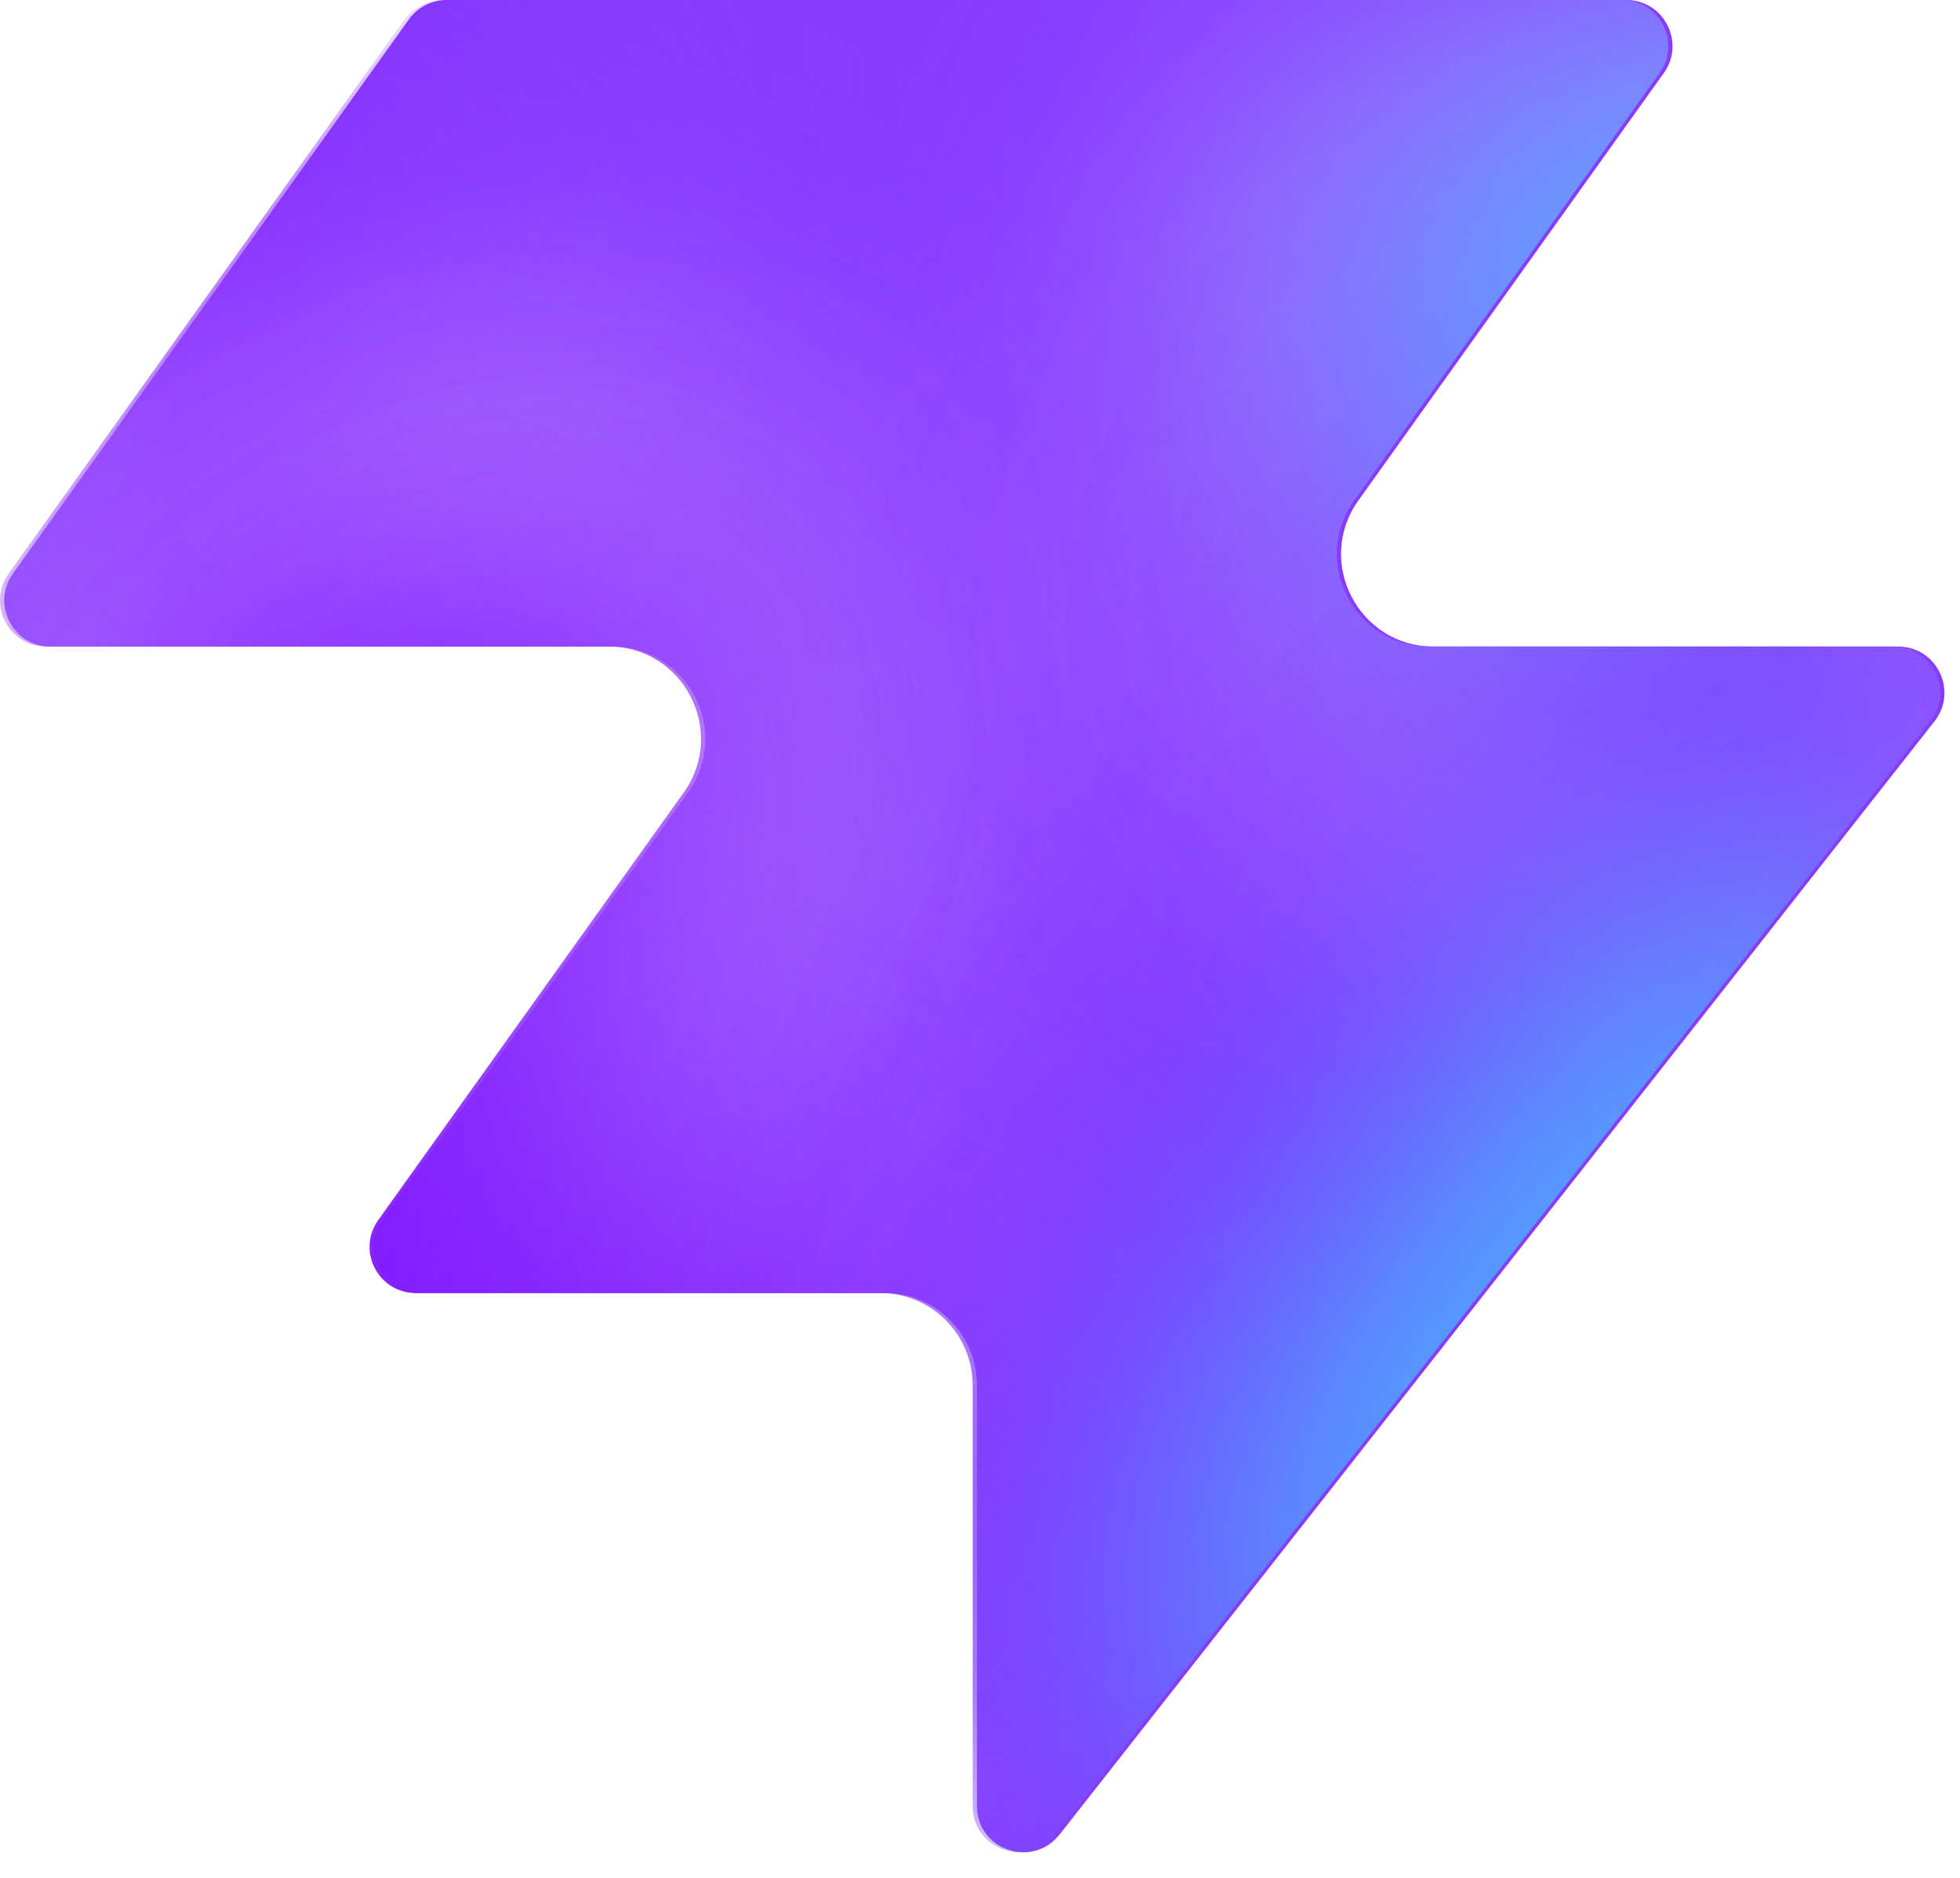
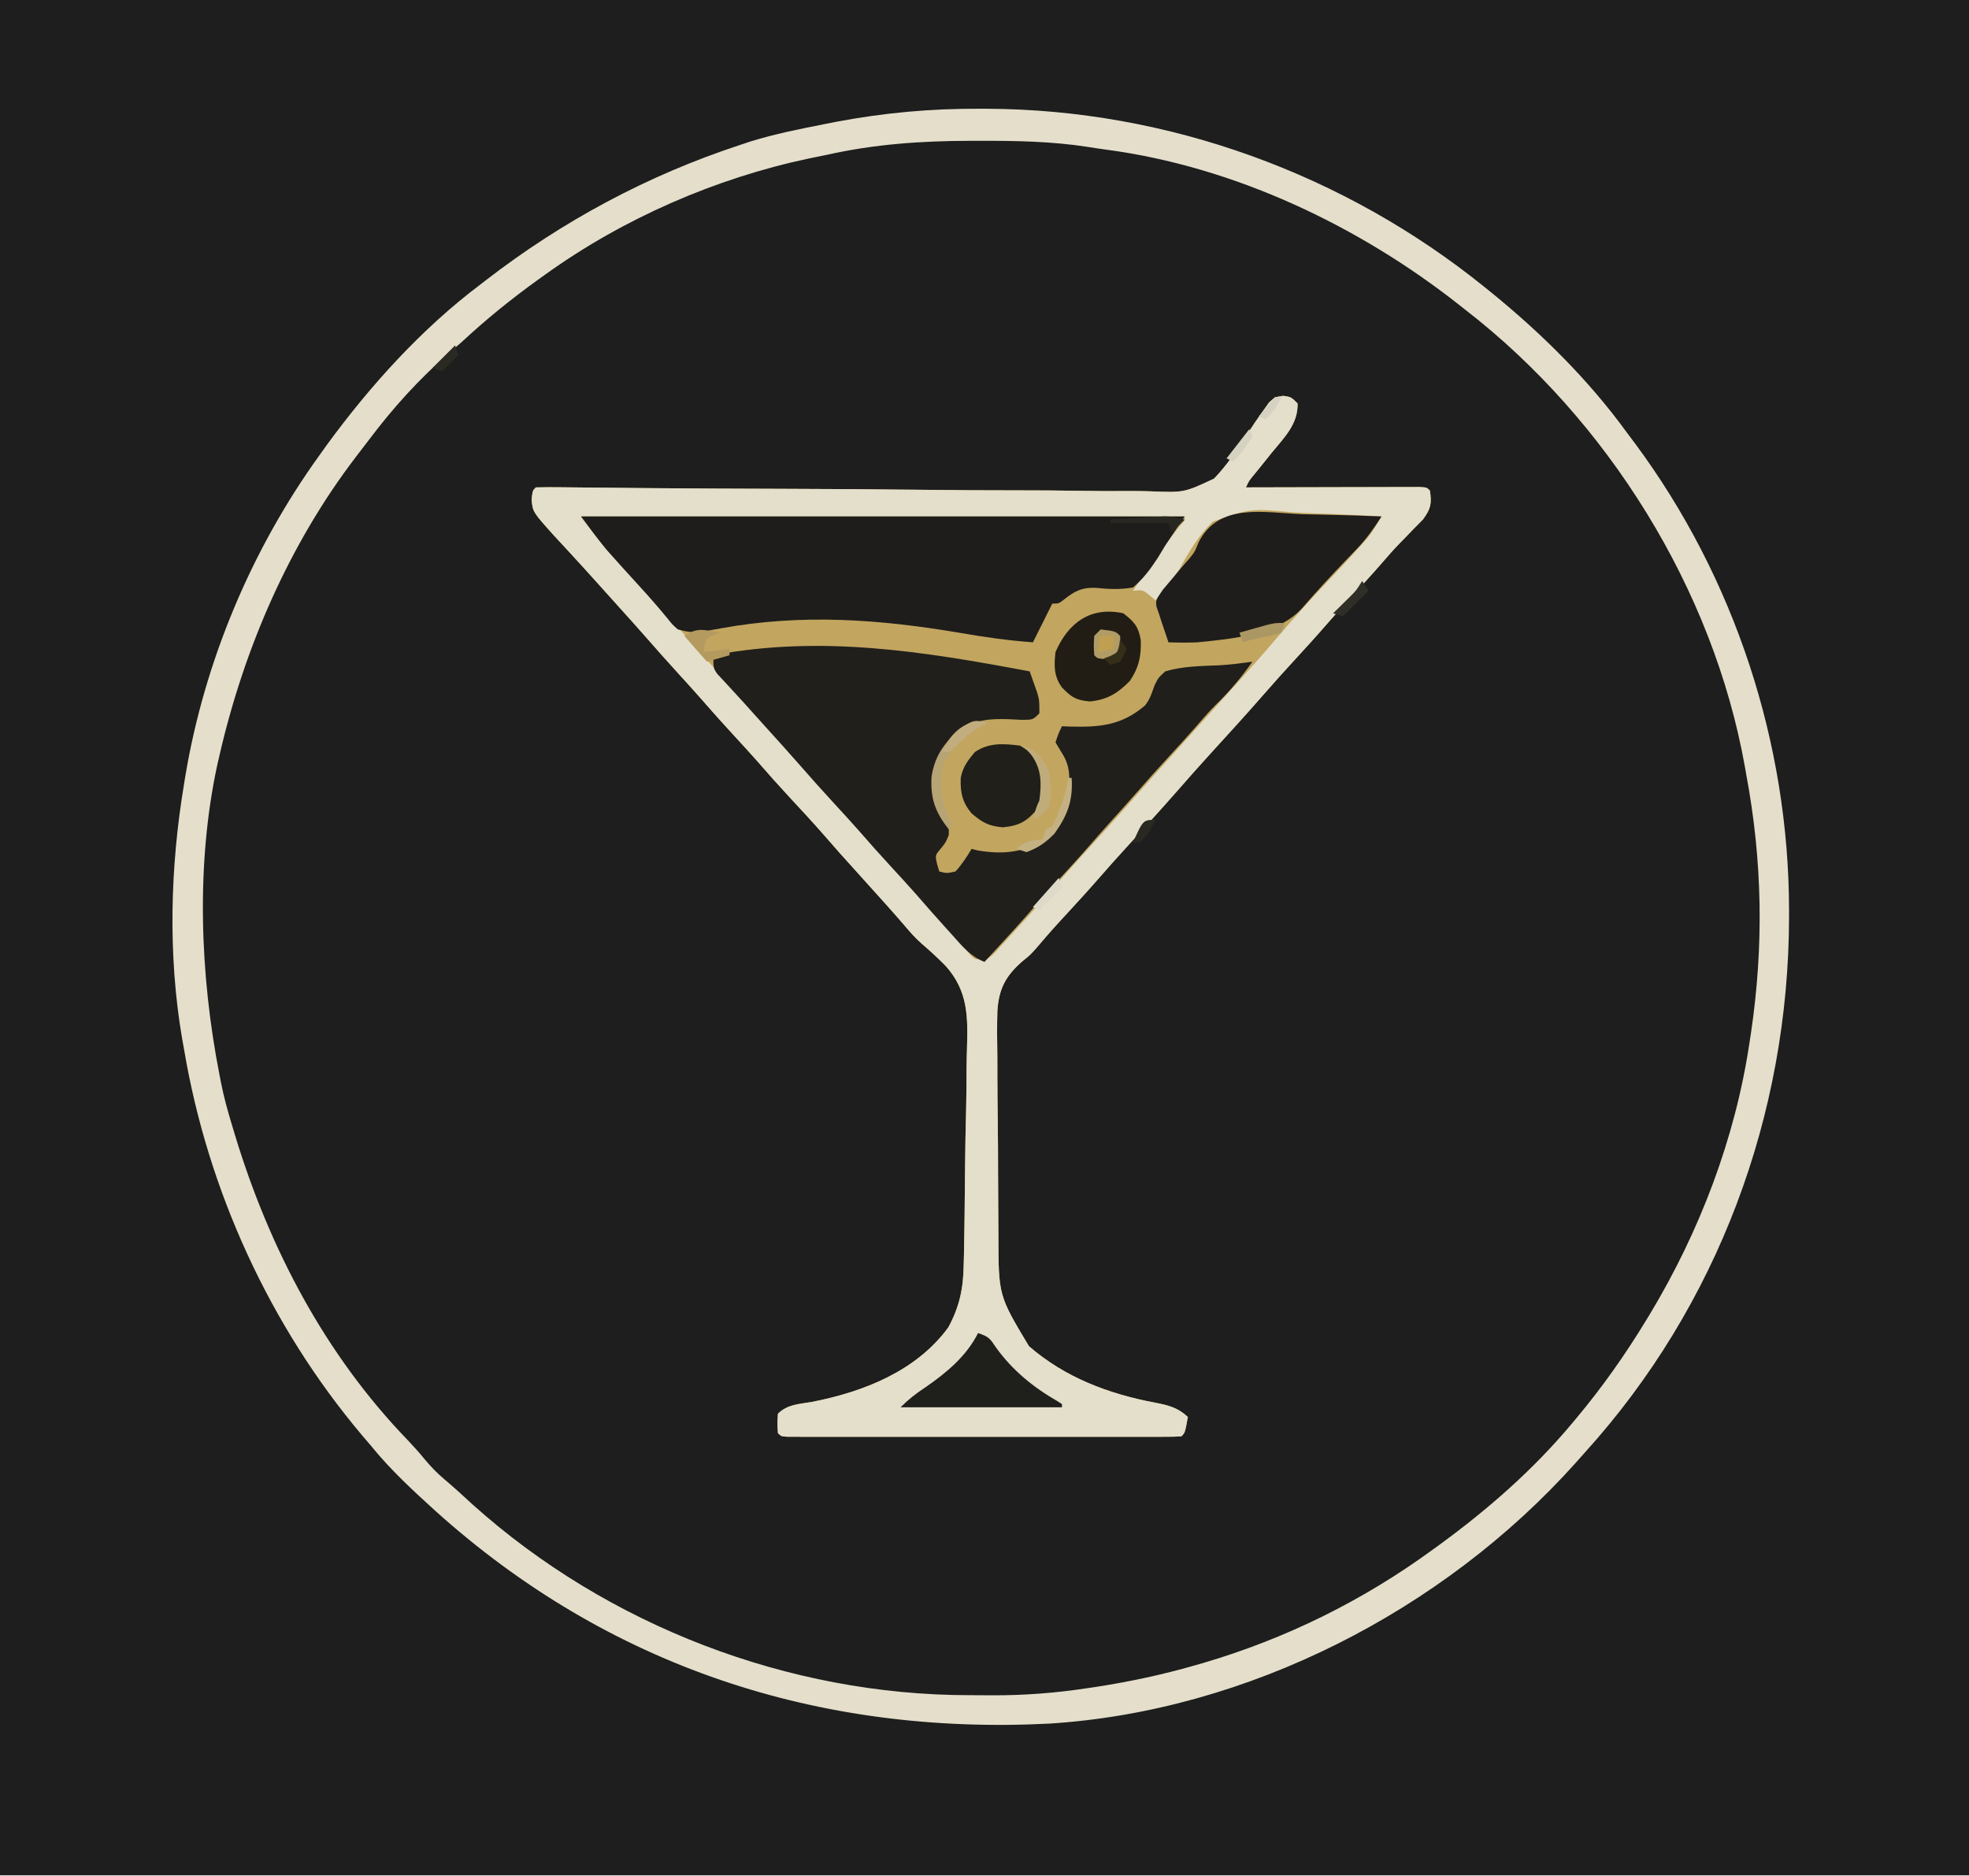
- <svg xmlns="http://www.w3.org/2000/svg" width="48" height="46" fill="none" viewBox="0 0 48 46">
-   <path fill="#863bff" d="M25.946 44.938c-.664.845-2.021.375-2.021-.698V33.937a2.26 2.26 0 0 0-2.262-2.262H10.287c-.92 0-1.456-1.04-.92-1.788l7.48-10.471c1.07-1.497 0-3.578-1.842-3.578H1.237c-.92 0-1.456-1.04-.92-1.788L10.013.474c.214-.297.556-.474.92-.474h28.894c.92 0 1.456 1.04.92 1.788l-7.48 10.471c-1.07 1.498 0 3.579 1.842 3.579h11.377c.943 0 1.473 1.088.89 1.83L25.947 44.94z" style="fill:#863bff;fill:color(display-p3 .525 .23 1);fill-opacity:1" />
-   <mask id="a" width="48" height="46" x="0" y="0" maskUnits="userSpaceOnUse" style="mask-type:alpha">
-     <path fill="#000" d="M25.842 44.938c-.664.844-2.021.375-2.021-.698V33.937a2.26 2.26 0 0 0-2.262-2.262H10.183c-.92 0-1.456-1.04-.92-1.788l7.48-10.471c1.07-1.498 0-3.579-1.842-3.579H1.133c-.92 0-1.456-1.04-.92-1.787L9.91.473c.214-.297.556-.474.92-.474h28.894c.92 0 1.456 1.04.92 1.788l-7.48 10.471c-1.07 1.498 0 3.578 1.842 3.578h11.377c.943 0 1.473 1.088.89 1.832L25.843 44.94z" style="fill:#000;fill-opacity:1" />
-   </mask>
-   <g mask="url(#a)">
-     <g filter="url(#b)">
-       <ellipse cx="5.508" cy="14.704" fill="#ede6ff" rx="5.508" ry="14.704" style="fill:#ede6ff;fill:color(display-p3 .927 .903 1);fill-opacity:1" transform="matrix(.00324 1 1 -.00324 -4.47 31.516)" />
-     </g>
-     <g filter="url(#c)">
-       <ellipse cx="10.399" cy="29.851" fill="#ede6ff" rx="10.399" ry="29.851" style="fill:#ede6ff;fill:color(display-p3 .927 .903 1);fill-opacity:1" transform="matrix(.00324 1 1 -.00324 -39.328 7.883)" />
-     </g>
-     <g filter="url(#d)">
-       <ellipse cx="5.508" cy="30.487" fill="#7e14ff" rx="5.508" ry="30.487" style="fill:#7e14ff;fill:color(display-p3 .492 .077 1);fill-opacity:1" transform="rotate(89.814 -25.913 -14.639)scale(1 -1)" />
-     </g>
-     <g filter="url(#e)">
-       <ellipse cx="5.508" cy="30.599" fill="#7e14ff" rx="5.508" ry="30.599" style="fill:#7e14ff;fill:color(display-p3 .492 .077 1);fill-opacity:1" transform="rotate(89.814 -32.644 -3.334)scale(1 -1)" />
-     </g>
-     <g filter="url(#f)">
-       <ellipse cx="5.508" cy="30.599" fill="#7e14ff" rx="5.508" ry="30.599" style="fill:#7e14ff;fill:color(display-p3 .492 .077 1);fill-opacity:1" transform="matrix(.00324 1 1 -.00324 -34.34 30.47)" />
-     </g>
-     <g filter="url(#g)">
-       <ellipse cx="14.072" cy="22.078" fill="#ede6ff" rx="14.072" ry="22.078" style="fill:#ede6ff;fill:color(display-p3 .927 .903 1);fill-opacity:1" transform="rotate(93.35 24.506 48.493)scale(-1 1)" />
-     </g>
-     <g filter="url(#h)">
-       <ellipse cx="3.47" cy="21.501" fill="#7e14ff" rx="3.47" ry="21.501" style="fill:#7e14ff;fill:color(display-p3 .492 .077 1);fill-opacity:1" transform="rotate(89.009 28.708 47.59)scale(-1 1)" />
-     </g>
-     <g filter="url(#i)">
-       <ellipse cx="3.47" cy="21.501" fill="#7e14ff" rx="3.47" ry="21.501" style="fill:#7e14ff;fill:color(display-p3 .492 .077 1);fill-opacity:1" transform="rotate(89.009 28.708 47.59)scale(-1 1)" />
-     </g>
-     <g filter="url(#j)">
-       <ellipse cx=".387" cy="8.972" fill="#7e14ff" rx="4.407" ry="29.108" style="fill:#7e14ff;fill:color(display-p3 .492 .077 1);fill-opacity:1" transform="rotate(39.51 .387 8.972)" />
-     </g>
-     <g filter="url(#k)">
-       <ellipse cx="47.523" cy="-6.092" fill="#7e14ff" rx="4.407" ry="29.108" style="fill:#7e14ff;fill:color(display-p3 .492 .077 1);fill-opacity:1" transform="rotate(37.892 47.523 -6.092)" />
-     </g>
-     <g filter="url(#l)">
-       <ellipse cx="41.412" cy="6.333" fill="#47bfff" rx="5.971" ry="9.665" style="fill:#47bfff;fill:color(display-p3 .28 .748 1);fill-opacity:1" transform="rotate(37.892 41.412 6.333)" />
-     </g>
-     <g filter="url(#m)">
-       <ellipse cx="-1.879" cy="38.332" fill="#7e14ff" rx="4.407" ry="29.108" style="fill:#7e14ff;fill:color(display-p3 .492 .077 1);fill-opacity:1" transform="rotate(37.892 -1.88 38.332)" />
-     </g>
-     <g filter="url(#n)">
-       <ellipse cx="-1.879" cy="38.332" fill="#7e14ff" rx="4.407" ry="29.108" style="fill:#7e14ff;fill:color(display-p3 .492 .077 1);fill-opacity:1" transform="rotate(37.892 -1.88 38.332)" />
-     </g>
-     <g filter="url(#o)">
-       <ellipse cx="35.651" cy="29.907" fill="#7e14ff" rx="4.407" ry="29.108" style="fill:#7e14ff;fill:color(display-p3 .492 .077 1);fill-opacity:1" transform="rotate(37.892 35.651 29.907)" />
-     </g>
-     <g filter="url(#p)">
-       <ellipse cx="38.418" cy="32.4" fill="#47bfff" rx="5.971" ry="15.297" style="fill:#47bfff;fill:color(display-p3 .28 .748 1);fill-opacity:1" transform="rotate(37.892 38.418 32.4)" />
-     </g>
-   </g>
-   <defs>
-     <filter id="b" width="60.045" height="41.654" x="-19.77" y="16.149" color-interpolation-filters="sRGB" filterUnits="userSpaceOnUse">
-       <feFlood flood-opacity="0" result="BackgroundImageFix" />
-       <feBlend in="SourceGraphic" in2="BackgroundImageFix" result="shape" />
-       <feGaussianBlur result="effect1_foregroundBlur_2002_17158" stdDeviation="7.659" />
-     </filter>
-     <filter id="c" width="90.34" height="51.437" x="-54.613" y="-7.533" color-interpolation-filters="sRGB" filterUnits="userSpaceOnUse">
-       <feFlood flood-opacity="0" result="BackgroundImageFix" />
-       <feBlend in="SourceGraphic" in2="BackgroundImageFix" result="shape" />
-       <feGaussianBlur result="effect1_foregroundBlur_2002_17158" stdDeviation="7.659" />
-     </filter>
-     <filter id="d" width="79.355" height="29.4" x="-49.64" y="2.03" color-interpolation-filters="sRGB" filterUnits="userSpaceOnUse">
-       <feFlood flood-opacity="0" result="BackgroundImageFix" />
-       <feBlend in="SourceGraphic" in2="BackgroundImageFix" result="shape" />
-       <feGaussianBlur result="effect1_foregroundBlur_2002_17158" stdDeviation="4.596" />
-     </filter>
-     <filter id="e" width="79.579" height="29.4" x="-45.045" y="20.029" color-interpolation-filters="sRGB" filterUnits="userSpaceOnUse">
-       <feFlood flood-opacity="0" result="BackgroundImageFix" />
-       <feBlend in="SourceGraphic" in2="BackgroundImageFix" result="shape" />
-       <feGaussianBlur result="effect1_foregroundBlur_2002_17158" stdDeviation="4.596" />
-     </filter>
-     <filter id="f" width="79.579" height="29.4" x="-43.513" y="21.178" color-interpolation-filters="sRGB" filterUnits="userSpaceOnUse">
-       <feFlood flood-opacity="0" result="BackgroundImageFix" />
-       <feBlend in="SourceGraphic" in2="BackgroundImageFix" result="shape" />
-       <feGaussianBlur result="effect1_foregroundBlur_2002_17158" stdDeviation="4.596" />
-     </filter>
-     <filter id="g" width="74.749" height="58.852" x="15.756" y="-17.901" color-interpolation-filters="sRGB" filterUnits="userSpaceOnUse">
-       <feFlood flood-opacity="0" result="BackgroundImageFix" />
-       <feBlend in="SourceGraphic" in2="BackgroundImageFix" result="shape" />
-       <feGaussianBlur result="effect1_foregroundBlur_2002_17158" stdDeviation="7.659" />
-     </filter>
-     <filter id="h" width="61.377" height="25.362" x="23.548" y="2.284" color-interpolation-filters="sRGB" filterUnits="userSpaceOnUse">
-       <feFlood flood-opacity="0" result="BackgroundImageFix" />
-       <feBlend in="SourceGraphic" in2="BackgroundImageFix" result="shape" />
-       <feGaussianBlur result="effect1_foregroundBlur_2002_17158" stdDeviation="4.596" />
-     </filter>
-     <filter id="i" width="61.377" height="25.362" x="23.548" y="2.284" color-interpolation-filters="sRGB" filterUnits="userSpaceOnUse">
-       <feFlood flood-opacity="0" result="BackgroundImageFix" />
-       <feBlend in="SourceGraphic" in2="BackgroundImageFix" result="shape" />
-       <feGaussianBlur result="effect1_foregroundBlur_2002_17158" stdDeviation="4.596" />
-     </filter>
-     <filter id="j" width="56.045" height="63.649" x="-27.636" y="-22.853" color-interpolation-filters="sRGB" filterUnits="userSpaceOnUse">
-       <feFlood flood-opacity="0" result="BackgroundImageFix" />
-       <feBlend in="SourceGraphic" in2="BackgroundImageFix" result="shape" />
-       <feGaussianBlur result="effect1_foregroundBlur_2002_17158" stdDeviation="4.596" />
-     </filter>
-     <filter id="k" width="54.814" height="64.646" x="20.116" y="-38.415" color-interpolation-filters="sRGB" filterUnits="userSpaceOnUse">
-       <feFlood flood-opacity="0" result="BackgroundImageFix" />
-       <feBlend in="SourceGraphic" in2="BackgroundImageFix" result="shape" />
-       <feGaussianBlur result="effect1_foregroundBlur_2002_17158" stdDeviation="4.596" />
-     </filter>
-     <filter id="l" width="33.541" height="35.313" x="24.641" y="-11.323" color-interpolation-filters="sRGB" filterUnits="userSpaceOnUse">
-       <feFlood flood-opacity="0" result="BackgroundImageFix" />
-       <feBlend in="SourceGraphic" in2="BackgroundImageFix" result="shape" />
-       <feGaussianBlur result="effect1_foregroundBlur_2002_17158" stdDeviation="4.596" />
-     </filter>
-     <filter id="m" width="54.814" height="64.646" x="-29.286" y="6.009" color-interpolation-filters="sRGB" filterUnits="userSpaceOnUse">
-       <feFlood flood-opacity="0" result="BackgroundImageFix" />
-       <feBlend in="SourceGraphic" in2="BackgroundImageFix" result="shape" />
-       <feGaussianBlur result="effect1_foregroundBlur_2002_17158" stdDeviation="4.596" />
-     </filter>
-     <filter id="n" width="54.814" height="64.646" x="-29.286" y="6.009" color-interpolation-filters="sRGB" filterUnits="userSpaceOnUse">
-       <feFlood flood-opacity="0" result="BackgroundImageFix" />
-       <feBlend in="SourceGraphic" in2="BackgroundImageFix" result="shape" />
-       <feGaussianBlur result="effect1_foregroundBlur_2002_17158" stdDeviation="4.596" />
-     </filter>
-     <filter id="o" width="54.814" height="64.646" x="8.244" y="-2.416" color-interpolation-filters="sRGB" filterUnits="userSpaceOnUse">
-       <feFlood flood-opacity="0" result="BackgroundImageFix" />
-       <feBlend in="SourceGraphic" in2="BackgroundImageFix" result="shape" />
-       <feGaussianBlur result="effect1_foregroundBlur_2002_17158" stdDeviation="4.596" />
-     </filter>
-     <filter id="p" width="39.409" height="43.623" x="18.713" y="10.588" color-interpolation-filters="sRGB" filterUnits="userSpaceOnUse">
-       <feFlood flood-opacity="0" result="BackgroundImageFix" />
-       <feBlend in="SourceGraphic" in2="BackgroundImageFix" result="shape" />
-       <feGaussianBlur result="effect1_foregroundBlur_2002_17158" stdDeviation="4.596" />
-     </filter>
-   </defs>
+ <svg xmlns="http://www.w3.org/2000/svg" version="1.1" width="610" height="581">
+   <path d="M0 0 C201.3 0 402.6 0 610 0 C610 191.73 610 383.46 610 581 C408.7 581 207.4 581 0 581 C0 389.27 0 197.54 0 0 Z " fill="#1D1E1D" transform="translate(0,0)" />
+   <path d="M0 0 C2.411 0.369 2.411 0.369 4.411 2.369 C4.568 8.779 0.248 12.936 -3.589 17.619 C-4.882 19.228 -6.174 20.837 -7.464 22.448 C-8.039 23.153 -8.614 23.858 -9.206 24.585 C-10.649 26.327 -10.649 26.327 -11.589 28.369 C-10.89 28.367 -10.191 28.365 -9.47 28.363 C-2.892 28.343 3.686 28.327 10.263 28.318 C13.645 28.312 17.027 28.305 20.41 28.294 C24.294 28.281 28.179 28.276 32.063 28.272 C33.283 28.267 34.503 28.261 35.759 28.256 C37.441 28.256 37.441 28.256 39.157 28.256 C40.149 28.254 41.142 28.251 42.164 28.249 C44.411 28.369 44.411 28.369 45.411 29.369 C45.981 33.423 45.713 34.959 43.251 38.299 C42.298 39.295 41.329 40.276 40.348 41.244 C39.325 42.304 38.303 43.364 37.282 44.424 C36.784 44.932 36.286 45.439 35.774 45.962 C34.083 47.708 32.49 49.523 30.911 51.369 C27.504 55.3 23.981 59.121 20.458 62.948 C17.905 65.724 15.381 68.519 12.911 71.369 C9.972 74.76 6.95 78.069 3.911 81.369 C0.265 85.329 -3.33 89.324 -6.859 93.389 C-12.055 99.336 -17.395 105.158 -22.714 110.994 C-26.128 114.745 -29.495 118.528 -32.824 122.354 C-38.038 128.307 -43.383 134.146 -48.714 139.994 C-51.517 143.073 -54.299 146.162 -57.027 149.307 C-59.988 152.716 -63.031 156.047 -66.089 159.369 C-71.508 165.246 -71.508 165.246 -76.716 171.309 C-78.589 173.369 -78.589 173.369 -80.852 175.183 C-86.033 179.725 -88.104 183.644 -88.59 190.394 C-88.742 195.193 -88.694 199.976 -88.609 204.776 C-88.602 206.867 -88.599 208.959 -88.599 211.051 C-88.59 215.422 -88.551 219.792 -88.488 224.163 C-88.409 229.745 -88.386 235.325 -88.384 240.907 C-88.379 245.222 -88.353 249.537 -88.319 253.853 C-88.304 255.91 -88.293 257.967 -88.287 260.024 C-88.251 278.733 -88.251 278.733 -78.824 294.428 C-67.614 304.168 -54.097 309.232 -39.731 311.939 C-35.651 312.739 -32.717 313.424 -29.589 316.369 C-30.464 321.244 -30.464 321.244 -31.589 322.369 C-33.194 322.468 -34.803 322.496 -36.41 322.496 C-37.454 322.499 -38.497 322.502 -39.572 322.505 C-40.726 322.503 -41.88 322.501 -43.07 322.499 C-44.278 322.501 -45.486 322.502 -46.73 322.504 C-50.053 322.508 -53.375 322.507 -56.697 322.504 C-60.167 322.501 -63.636 322.504 -67.106 322.505 C-72.933 322.507 -78.761 322.505 -84.588 322.5 C-91.335 322.494 -98.081 322.496 -104.828 322.502 C-110.611 322.506 -116.393 322.507 -122.176 322.504 C-125.634 322.503 -129.092 322.502 -132.55 322.506 C-136.403 322.509 -140.256 322.504 -144.109 322.499 C-145.84 322.502 -145.84 322.502 -147.607 322.505 C-149.172 322.501 -149.172 322.501 -150.768 322.496 C-151.68 322.496 -152.593 322.496 -153.532 322.495 C-155.589 322.369 -155.589 322.369 -156.589 321.369 C-156.777 318.432 -156.777 318.432 -156.589 315.369 C-153.619 312.399 -149.963 312.394 -145.964 311.682 C-130.019 308.557 -113.728 302.169 -103.808 288.619 C-100.241 282.034 -99.125 276.355 -99.027 268.979 C-98.992 267.623 -98.992 267.623 -98.957 266.24 C-98.888 263.272 -98.843 260.303 -98.804 257.334 C-98.782 255.801 -98.782 255.801 -98.76 254.237 C-98.685 248.825 -98.632 243.414 -98.594 238.001 C-98.55 232.448 -98.426 226.898 -98.284 221.346 C-98.19 217.044 -98.159 212.742 -98.144 208.438 C-98.126 206.393 -98.084 204.348 -98.017 202.304 C-97.71 192.33 -97.676 184.506 -104.515 176.728 C-106.912 174.289 -109.395 171.994 -111.992 169.771 C-113.988 168.019 -115.704 166.096 -117.402 164.057 C-121.391 159.428 -125.494 154.904 -129.589 150.369 C-138.164 140.874 -138.164 140.874 -141.902 136.557 C-145.573 132.338 -149.382 128.25 -153.184 124.15 C-156.435 120.638 -159.619 117.08 -162.749 113.459 C-165.156 110.726 -167.622 108.048 -170.089 105.369 C-173.71 101.437 -177.279 97.467 -180.781 93.428 C-183.019 90.88 -185.303 88.375 -187.589 85.869 C-191.045 82.08 -194.455 78.259 -197.82 74.389 C-200.607 71.208 -203.443 68.072 -206.277 64.932 C-208.51 62.457 -210.737 59.976 -212.964 57.494 C-215.448 54.731 -217.943 51.98 -220.46 49.248 C-221.193 48.452 -221.193 48.452 -221.941 47.64 C-223.329 46.136 -224.719 44.633 -226.109 43.131 C-232.53 35.981 -232.53 35.981 -232.902 32.119 C-232.589 29.369 -232.589 29.369 -231.589 28.369 C-228.939 28.299 -226.316 28.295 -223.667 28.332 C-222.826 28.34 -221.986 28.348 -221.12 28.356 C-219.268 28.373 -217.416 28.393 -215.564 28.415 C-210.417 28.475 -205.27 28.519 -200.122 28.565 C-198.472 28.581 -198.472 28.581 -196.788 28.597 C-182.717 28.728 -168.646 28.772 -154.574 28.817 C-140.868 28.861 -127.163 28.934 -113.458 29.1 C-102.58 29.231 -91.703 29.299 -80.825 29.291 C-75.068 29.29 -69.315 29.32 -63.56 29.427 C-58.133 29.527 -52.713 29.542 -47.286 29.493 C-45.303 29.49 -43.32 29.518 -41.339 29.579 C-30.757 30.009 -30.757 30.009 -21.464 25.647 C-17.419 21.413 -14.245 16.701 -11.127 11.765 C-9.49 9.215 -7.799 6.732 -6.018 4.28 C-5.481 3.53 -4.945 2.78 -4.393 2.007 C-2.589 0.369 -2.589 0.369 0 0 Z " fill="#C2A55F" transform="translate(397.5893,122.6306)" />
+   <path d="M0 0 C0.78 0.002 1.559 0.004 2.362 0.007 C58.233 0.253 113.036 20.211 156.438 55.312 C156.971 55.742 157.505 56.171 158.055 56.614 C173.842 69.423 188.479 83.85 200.438 100.312 C201.28 101.438 202.124 102.563 202.969 103.688 C233.832 145.28 250.642 196.623 250.688 248.312 C250.688 249.007 250.689 249.702 250.69 250.417 C250.596 311.64 228.644 370.831 187.438 416.312 C186.463 417.409 185.489 418.505 184.516 419.602 C143.549 465.301 82.974 496.457 21.438 500.312 C-49.932 503.931 -114.983 482.638 -168.485 434.586 C-175.564 428.159 -182.53 421.75 -188.562 414.312 C-189.509 413.2 -190.457 412.088 -191.406 410.977 C-219.992 377.121 -239.237 334.971 -246.562 291.312 C-246.775 290.125 -246.988 288.938 -247.207 287.715 C-251.548 262.012 -250.836 234.952 -246.562 209.312 C-246.423 208.455 -246.284 207.598 -246.141 206.715 C-240.209 171.23 -225.631 136.484 -204.562 107.312 C-203.837 106.294 -203.111 105.276 -202.363 104.227 C-188.859 85.753 -172.895 68.082 -154.562 54.312 C-154.043 53.911 -153.523 53.509 -152.987 53.095 C-129.34 34.831 -102.96 20.65 -74.562 11.312 C-72.896 10.752 -72.896 10.752 -71.195 10.18 C-63.501 7.791 -55.648 6.24 -47.75 4.688 C-46.707 4.481 -45.664 4.275 -44.59 4.062 C-29.734 1.247 -15.109 -0.076 0 0 Z M-47.562 14.312 C-49.359 14.68 -51.156 15.046 -52.953 15.41 C-81.94 21.547 -110.502 34.027 -134.562 51.312 C-135.254 51.806 -135.946 52.3 -136.658 52.809 C-145.071 58.861 -152.973 65.246 -160.562 72.312 C-161.871 73.442 -163.184 74.567 -164.5 75.688 C-173.804 83.852 -181.765 92.617 -189.188 102.489 C-190.549 104.294 -191.929 106.083 -193.312 107.871 C-214.018 134.976 -227.935 167.178 -235.562 200.312 C-235.776 201.237 -235.989 202.161 -236.208 203.114 C-242.934 234.001 -241.618 268.426 -235.562 299.312 C-235.338 300.483 -235.338 300.483 -235.109 301.676 C-234.184 306.304 -232.953 310.807 -231.562 315.312 C-231.305 316.17 -231.048 317.028 -230.783 317.912 C-220.125 353.039 -202.838 386.016 -177.184 412.551 C-175.344 414.489 -173.637 416.399 -171.953 418.461 C-170.012 420.776 -168.175 422.694 -165.875 424.625 C-162.866 427.182 -159.953 429.809 -157.062 432.5 C-115.29 469.962 -59.224 491.504 -3.231 491.498 C-0.896 491.5 1.437 491.518 3.771 491.537 C13.827 491.575 23.491 490.822 33.438 489.312 C34.29 489.187 35.143 489.061 36.022 488.931 C46.296 487.344 56.446 485.18 66.438 482.312 C67.286 482.07 68.135 481.827 69.009 481.577 C94.87 473.984 118.683 462.207 140.438 446.312 C141.07 445.854 141.703 445.395 142.355 444.923 C157.363 433.96 171.523 421.605 183.438 407.312 C183.864 406.805 184.291 406.298 184.73 405.775 C192.803 396.122 199.905 386.065 206.438 375.312 C206.83 374.667 207.223 374.022 207.628 373.357 C223.053 347.715 234.015 318.949 238.438 289.312 C238.584 288.358 238.731 287.403 238.882 286.42 C242.89 259.405 242.456 233.142 237.438 206.312 C237.293 205.495 237.149 204.677 237 203.834 C227.184 148.861 194.506 96.435 150.438 62.312 C149.871 61.864 149.305 61.416 148.721 60.955 C117.509 36.3 78.815 17.933 39.123 12.674 C37.158 12.409 35.198 12.112 33.241 11.795 C22.173 10.1 11.241 9.915 0.062 9.938 C-1.394 9.938 -1.394 9.938 -2.88 9.938 C-18.162 9.971 -32.612 10.95 -47.562 14.312 Z " fill="#E4DECB" transform="translate(303.5625,33.6875)" />
+   <path d="M0 0 C2.411 0.369 2.411 0.369 4.411 2.369 C4.568 8.779 0.248 12.936 -3.589 17.619 C-4.882 19.228 -6.174 20.837 -7.464 22.448 C-8.039 23.153 -8.614 23.858 -9.206 24.585 C-10.649 26.327 -10.649 26.327 -11.589 28.369 C-10.89 28.367 -10.191 28.365 -9.47 28.363 C-2.892 28.343 3.686 28.327 10.263 28.318 C13.645 28.312 17.027 28.305 20.41 28.294 C24.294 28.281 28.179 28.276 32.063 28.272 C33.283 28.267 34.503 28.261 35.759 28.256 C37.441 28.256 37.441 28.256 39.157 28.256 C40.149 28.254 41.142 28.251 42.164 28.249 C44.411 28.369 44.411 28.369 45.411 29.369 C45.981 33.423 45.713 34.959 43.251 38.299 C42.298 39.295 41.329 40.276 40.348 41.244 C39.325 42.304 38.303 43.364 37.282 44.424 C36.784 44.932 36.286 45.439 35.774 45.962 C34.083 47.708 32.49 49.523 30.911 51.369 C27.504 55.3 23.981 59.121 20.458 62.948 C17.905 65.724 15.381 68.519 12.911 71.369 C9.972 74.76 6.95 78.069 3.911 81.369 C0.265 85.329 -3.33 89.324 -6.859 93.389 C-12.055 99.336 -17.395 105.158 -22.714 110.994 C-26.128 114.745 -29.495 118.528 -32.824 122.354 C-38.038 128.307 -43.383 134.146 -48.714 139.994 C-51.517 143.073 -54.299 146.162 -57.027 149.307 C-59.988 152.716 -63.031 156.047 -66.089 159.369 C-71.508 165.246 -71.508 165.246 -76.716 171.309 C-78.589 173.369 -78.589 173.369 -80.852 175.183 C-86.033 179.725 -88.104 183.644 -88.59 190.394 C-88.742 195.193 -88.694 199.976 -88.609 204.776 C-88.602 206.867 -88.599 208.959 -88.599 211.051 C-88.59 215.422 -88.551 219.792 -88.488 224.163 C-88.409 229.745 -88.386 235.325 -88.384 240.907 C-88.379 245.222 -88.353 249.537 -88.319 253.853 C-88.304 255.91 -88.293 257.967 -88.287 260.024 C-88.251 278.733 -88.251 278.733 -78.824 294.428 C-67.614 304.168 -54.097 309.232 -39.731 311.939 C-35.651 312.739 -32.717 313.424 -29.589 316.369 C-30.464 321.244 -30.464 321.244 -31.589 322.369 C-33.194 322.468 -34.803 322.496 -36.41 322.496 C-37.454 322.499 -38.497 322.502 -39.572 322.505 C-40.726 322.503 -41.88 322.501 -43.07 322.499 C-44.278 322.501 -45.486 322.502 -46.73 322.504 C-50.053 322.508 -53.375 322.507 -56.697 322.504 C-60.167 322.501 -63.636 322.504 -67.106 322.505 C-72.933 322.507 -78.761 322.505 -84.588 322.5 C-91.335 322.494 -98.081 322.496 -104.828 322.502 C-110.611 322.506 -116.393 322.507 -122.176 322.504 C-125.634 322.503 -129.092 322.502 -132.55 322.506 C-136.403 322.509 -140.256 322.504 -144.109 322.499 C-145.84 322.502 -145.84 322.502 -147.607 322.505 C-149.172 322.501 -149.172 322.501 -150.768 322.496 C-151.68 322.496 -152.593 322.496 -153.532 322.495 C-155.589 322.369 -155.589 322.369 -156.589 321.369 C-156.777 318.432 -156.777 318.432 -156.589 315.369 C-153.619 312.399 -149.963 312.394 -145.964 311.682 C-130.019 308.557 -113.728 302.169 -103.808 288.619 C-100.241 282.034 -99.125 276.355 -99.027 268.979 C-98.992 267.623 -98.992 267.623 -98.957 266.24 C-98.888 263.272 -98.843 260.303 -98.804 257.334 C-98.782 255.801 -98.782 255.801 -98.76 254.237 C-98.685 248.825 -98.632 243.414 -98.594 238.001 C-98.55 232.448 -98.426 226.898 -98.284 221.346 C-98.19 217.044 -98.159 212.742 -98.144 208.438 C-98.126 206.393 -98.084 204.348 -98.017 202.304 C-97.71 192.33 -97.676 184.506 -104.515 176.728 C-106.912 174.289 -109.395 171.994 -111.992 169.771 C-113.988 168.019 -115.704 166.096 -117.402 164.057 C-121.391 159.428 -125.494 154.904 -129.589 150.369 C-138.164 140.874 -138.164 140.874 -141.902 136.557 C-145.573 132.338 -149.382 128.25 -153.184 124.15 C-156.435 120.638 -159.619 117.08 -162.749 113.459 C-165.156 110.726 -167.622 108.048 -170.089 105.369 C-173.71 101.437 -177.279 97.467 -180.781 93.428 C-183.019 90.88 -185.303 88.375 -187.589 85.869 C-191.045 82.08 -194.455 78.259 -197.82 74.389 C-200.607 71.208 -203.443 68.072 -206.277 64.932 C-208.51 62.457 -210.737 59.976 -212.964 57.494 C-215.448 54.731 -217.943 51.98 -220.46 49.248 C-221.193 48.452 -221.193 48.452 -221.941 47.64 C-223.329 46.136 -224.719 44.633 -226.109 43.131 C-232.53 35.981 -232.53 35.981 -232.902 32.119 C-232.589 29.369 -232.589 29.369 -231.589 28.369 C-228.939 28.299 -226.316 28.295 -223.667 28.332 C-222.826 28.34 -221.986 28.348 -221.12 28.356 C-219.268 28.373 -217.416 28.393 -215.564 28.415 C-210.417 28.475 -205.27 28.519 -200.122 28.565 C-198.472 28.581 -198.472 28.581 -196.788 28.597 C-182.717 28.728 -168.646 28.772 -154.574 28.817 C-140.868 28.861 -127.163 28.934 -113.458 29.1 C-102.58 29.231 -91.703 29.299 -80.825 29.291 C-75.068 29.29 -69.315 29.32 -63.56 29.427 C-58.133 29.527 -52.713 29.542 -47.286 29.493 C-45.303 29.49 -43.32 29.518 -41.339 29.579 C-30.757 30.009 -30.757 30.009 -21.464 25.647 C-17.419 21.413 -14.245 16.701 -11.127 11.765 C-9.49 9.215 -7.799 6.732 -6.018 4.28 C-5.481 3.53 -4.945 2.78 -4.393 2.007 C-2.589 0.369 -2.589 0.369 0 0 Z M-217.589 37.369 C-213.081 43.507 -213.081 43.507 -208.187 49.151 C-207.61 49.761 -207.034 50.371 -206.44 51 C-205.85 51.617 -205.26 52.234 -204.652 52.869 C-203.409 54.185 -202.166 55.501 -200.925 56.819 C-200.342 57.437 -199.759 58.055 -199.159 58.691 C-196.782 61.233 -194.496 63.846 -192.226 66.483 C-190.211 68.806 -188.151 71.087 -186.089 73.369 C-183.457 76.284 -180.846 79.212 -178.277 82.182 C-174.606 86.4 -170.798 90.487 -166.997 94.587 C-163.724 98.123 -160.515 101.702 -157.363 105.346 C-155.138 107.884 -152.864 110.376 -150.589 112.869 C-147.744 115.988 -144.917 119.117 -142.152 122.307 C-139.19 125.716 -136.148 129.047 -133.089 132.369 C-129.445 136.328 -125.85 140.321 -122.324 144.385 C-118.794 148.423 -115.184 152.389 -111.589 156.369 C-110.047 158.077 -108.505 159.786 -106.964 161.494 C-106.226 162.309 -105.487 163.124 -104.726 163.963 C-103.324 165.542 -101.95 167.146 -100.609 168.776 C-100.004 169.508 -99.4 170.24 -98.777 170.994 C-98.255 171.647 -97.733 172.299 -97.195 172.971 C-95.441 174.807 -95.441 174.807 -91.589 174.369 C-89.682 172.939 -89.682 172.939 -87.945 170.932 C-86.929 169.836 -86.929 169.836 -85.892 168.717 C-85.194 167.942 -84.496 167.168 -83.777 166.369 C-83.09 165.626 -82.404 164.882 -81.697 164.116 C-77.773 159.847 -73.935 155.506 -70.128 151.134 C-68.199 148.922 -66.242 146.736 -64.277 144.557 C-63.52 143.718 -62.763 142.879 -61.984 142.014 C-59.483 139.252 -56.974 136.498 -54.464 133.744 C-51.052 129.996 -47.685 126.214 -44.359 122.389 C-40.813 118.343 -37.194 114.363 -33.589 110.369 C-32.089 108.703 -30.589 107.036 -29.089 105.369 C-24.589 100.369 -24.589 100.369 -20.089 95.369 C-19.343 94.539 -18.597 93.709 -17.828 92.854 C-16.37 91.236 -14.909 89.621 -13.445 88.01 C-9.71 83.892 -6.037 79.734 -2.445 75.492 C3.204 68.824 9.049 62.384 15.071 56.051 C18.15 52.808 21.194 49.54 24.172 46.205 C24.722 45.59 25.272 44.974 25.839 44.34 C27.601 42.131 29.006 39.817 30.411 37.369 C23.53 36.935 16.654 36.639 9.763 36.436 C7.425 36.351 5.088 36.235 2.754 36.087 C-10.131 34.877 -10.131 34.877 -21.912 39.003 C-25.884 42.957 -28.753 47.449 -31.437 52.342 C-32.998 55.089 -34.903 57.492 -36.902 59.932 C-37.434 60.614 -37.967 61.296 -38.515 61.998 C-39.047 62.677 -39.047 62.677 -39.589 63.369 C-40.187 62.874 -40.786 62.379 -41.402 61.869 C-43.56 60.087 -43.56 60.087 -46.589 60.369 C-41.848 53.413 -37.086 46.542 -31.804 39.979 C-30.489 38.572 -30.489 38.572 -30.589 37.369 C-92.299 37.369 -154.009 37.369 -217.589 37.369 Z " fill="#E4DFCB" transform="translate(397.5893,122.6306)" />
+   <path d="M0 0 C0.508 1.414 1.006 2.831 1.5 4.25 C1.778 5.039 2.057 5.828 2.344 6.641 C3 9 3 9 3 13 C1 15 1 15 -2.414 15.02 C-3.818 14.952 -5.221 14.883 -6.625 14.812 C-12.486 14.665 -16.732 14.827 -21.523 18.574 C-25.798 22.702 -28.576 26.661 -29.336 32.648 C-29.44 39.082 -29.44 39.082 -26.938 44.875 C-25 48 -25 48 -25.062 50.688 C-26 53 -26 53 -27.625 55 C-29.307 56.978 -29.307 56.978 -28.688 59.75 C-28.461 60.492 -28.234 61.235 -28 62 C-25.715 62.588 -25.715 62.588 -23 62 C-21.016 59.86 -19.498 57.498 -18 55 C-17.34 55.165 -16.68 55.33 -16 55.5 C-8.207 56.799 -1.856 56.12 5 52 C10.285 46.79 12.116 42.013 12.312 34.688 C12.307 30.81 12 28.381 9.875 25.125 C9.256 24.094 8.637 23.062 8 22 C8.883 19.305 8.883 19.305 10 17 C11.268 17.052 11.268 17.052 12.562 17.105 C21.723 17.324 28.425 16.782 35.688 10.598 C37.3 8.635 37.83 6.696 38.688 4.312 C39.867 1.957 39.867 1.957 42 0 C47.362 -1.61 53.08 -1.658 58.639 -1.875 C62.124 -2.06 65.544 -2.523 69 -3 C65.583 1.819 62.01 6.127 57.77 10.238 C55.383 12.614 53.213 15.15 51.016 17.699 C48.555 20.508 46.03 23.255 43.5 26 C39.858 29.956 36.265 33.946 32.742 38.008 C29.925 41.229 27.047 44.394 24.18 47.57 C22.309 49.656 20.461 51.758 18.625 53.875 C15.171 57.843 11.61 61.708 8.047 65.578 C4.944 68.954 1.906 72.378 -1.098 75.844 C-5.322 80.631 -9.673 85.305 -14 90 C-18.256 88.395 -20.859 85.178 -23.812 81.875 C-24.348 81.285 -24.884 80.696 -25.435 80.088 C-28.721 76.46 -31.959 72.792 -35.16 69.09 C-37.567 66.356 -40.033 63.679 -42.5 61 C-46.1 57.09 -49.644 53.141 -53.125 49.125 C-55.546 46.382 -58.022 43.691 -60.5 41 C-64.144 37.041 -67.739 33.048 -71.266 28.984 C-74.795 24.946 -78.406 20.98 -82 17 C-84.287 14.467 -86.572 11.934 -88.848 9.391 C-90.257 7.825 -91.681 6.272 -93.121 4.734 C-93.762 4.038 -94.402 3.342 -95.062 2.625 C-95.631 2.019 -96.199 1.413 -96.785 0.789 C-98 -1 -98 -1 -98 -5 C-64.668 -11.32 -32.924 -6.186 0 0 Z " fill="#201F1B" transform="translate(319,208)" />
+   <path d="M0 0 C61.71 0 123.42 0 187 0 C185.02 2.97 183.04 5.94 181 9 C179.888 10.843 179.888 10.843 178.754 12.723 C176.321 16.431 174.372 19.105 171 22 C166.966 22.711 163.579 22.52 159.512 22.125 C155.006 21.965 152.865 23.167 149.418 25.906 C148 27 148 27 146 27 C145.714 27.572 145.428 28.145 145.133 28.734 C143.422 32.156 141.711 35.578 140 39 C132.367 38.424 124.91 37.393 117.375 36.062 C92.371 31.832 68.481 30.09 43.313 34.665 C42.294 34.849 41.276 35.033 40.227 35.223 C39.335 35.395 38.444 35.568 37.526 35.746 C34.757 36.024 32.672 35.751 30 35 C28.332 33.539 28.332 33.539 26.812 31.625 C23.962 28.159 21.035 24.807 18 21.5 C11.993 14.901 11.993 14.901 9.25 11.812 C8.76 11.262 8.27 10.712 7.766 10.145 C5.059 6.857 2.555 3.407 0 0 Z " fill="#1E1D1B" transform="translate(180,160)" />
+   <path d="M0 0 C2.372 0.055 4.745 0.105 7.117 0.15 C12.914 0.271 18.707 0.455 24.5 0.688 C22.226 4.204 19.971 7.466 17.074 10.492 C16.442 11.159 15.81 11.825 15.158 12.512 C14.508 13.188 13.858 13.865 13.188 14.562 C8.699 19.264 4.293 24.001 0.054 28.93 C-7.441 37.406 -21.627 38.57 -32.5 39.688 C-35.525 39.814 -38.471 39.79 -41.5 39.688 C-41.981 38.271 -42.46 36.855 -42.938 35.438 C-43.204 34.649 -43.471 33.86 -43.746 33.047 C-43.995 32.268 -44.244 31.49 -44.5 30.688 C-44.727 30.047 -44.954 29.406 -45.188 28.745 C-45.5 26.688 -45.5 26.688 -43.254 23.402 C-42.203 22.133 -41.138 20.874 -40.062 19.625 C-39.019 18.387 -37.979 17.146 -36.941 15.902 C-36.367 15.253 -35.793 14.603 -35.202 13.934 C-33.369 11.692 -33.369 11.692 -32.201 8.763 C-25.952 -3.712 -11.992 -0.483 0 0 Z " fill="#1E1D1B" transform="translate(403.5,159.3125)" />
+   <path d="M0 0 C3.381 2.637 4.642 4.032 5.398 8.191 C5.616 13.144 4.837 16.839 2 21 C-1.765 24.795 -4.964 26.812 -10.375 27.312 C-14.638 26.945 -16.053 26.031 -19 23 C-21.538 19.495 -21.493 16.224 -21 12 C-17.027 2.878 -10.118 -2.172 0 0 Z " fill="#211D15" transform="translate(348,190)" />
+   <path d="M0 0 C3.457 2.046 4.779 3.668 7 7 C7.777 11.272 7.949 15.333 5.762 19.176 C2.373 23.237 0.119 24.8 -5.312 25.312 C-9.733 24.938 -11.627 23.836 -15 21 C-17.886 17.537 -18.53 14.515 -18.359 9.996 C-17.763 6.685 -16.119 4.542 -14 2 C-9.548 -0.968 -5.222 -0.635 0 0 Z " fill="#201F19" transform="translate(316,231)" />
+   <path d="M0 0 C3.398 1.133 3.714 1.708 5.625 4.562 C10.689 11.557 17.11 16.802 24.566 21.09 C25.039 21.39 25.513 21.691 26 22 C26 22.33 26 22.66 26 23 C9.5 23 -7 23 -24 23 C-21.466 20.466 -19.266 18.764 -16.312 16.812 C-9.81 12.316 -3.596 7.191 0 0 Z " fill="#1F1F1C" transform="translate(303,413)" />
+   <path d="M0 0 C-0.536 0.227 -1.073 0.454 -1.625 0.688 C-6.97 3.642 -11.379 7.455 -14 13 C-14.825 19.736 -14.575 25.094 -11 31 C-11.33 31.66 -11.66 32.32 -12 33 C-16.229 27.729 -17.771 23.459 -17.414 16.676 C-16.332 9.685 -13.013 5.478 -7.586 1.129 C-4.617 -0.984 -3.445 -1.033 0 0 Z " fill="#B7A474" transform="translate(306,224)" />
+   <path d="M0 0 C4.556 0.556 4.556 0.556 6 2 C6.188 4.438 6.188 4.438 6 7 C4 9 4 9 1.438 9.188 C-1 9 -1 9 -2 8 C-2.188 5.062 -2.188 5.062 -2 2 C-1.34 1.34 -0.68 0.68 0 0 Z " fill="#B19C66" transform="translate(341,195)" />
+   <path d="M0 0 C0.33 0 0.66 0 1 0 C1.432 7.055 -0.238 11.524 -4.312 17.25 C-7.093 20.095 -9.28 21.625 -13 23 C-13.99 22.67 -14.98 22.34 -16 22 C-13.435 19.435 -11.523 19.46 -8 19 C-7.67 18.01 -7.34 17.02 -7 16 C-6.34 15.67 -5.68 15.34 -5 15 C-3.899 12.832 -3.899 12.832 -2.938 10.25 C-2.596 9.389 -2.254 8.528 -1.902 7.641 C-1.034 5.101 -0.461 2.641 0 0 Z " fill="#C4B183" transform="translate(331,241)" />
+   <path d="M0 0 C4.292 1.533 6.019 3.968 8 8 C8.595 11.772 8.71 15.239 8 19 C5.5 21.688 5.5 21.688 3 23 C3.506 20.831 4 19 5 17 C5.685 11.65 5.741 7.351 2.5 2.875 C1.675 1.926 0.85 0.978 0 0 Z " fill="#C0AC7B" transform="translate(317,231)" />
+   <path d="M0 0 C-0.639 0.247 -1.279 0.495 -1.938 0.75 C-4.187 1.816 -4.187 1.816 -4.75 4.125 C-4.832 4.744 -4.915 5.362 -5 6 C-2.36 5.67 0.28 5.34 3 5 C3 5.66 3 6.32 3 7 C0.69 7.66 -1.62 8.32 -4 9 C-6.31 6.36 -8.62 3.72 -11 1 C-6.82 -1.786 -4.853 -0.796 0 0 Z " fill="#B49A5E" transform="translate(223,196)" />
+   <path d="M0 0 C-0.575 0.255 -1.15 0.51 -1.742 0.773 C-5.009 2.548 -7.478 5.027 -10.195 7.539 C-12 9 -12 9 -14 9 C-11.832 3.148 -6.255 -1.876 0 0 Z " fill="#C1AD7E" transform="translate(306,224)" />
+   <path d="M0 0 C-1.32 1.32 -2.64 2.64 -4 4 C-4.33 3.01 -4.66 2.02 -5 1 C-10.94 1 -16.88 1 -23 1 C-23 0.67 -23 0.34 -23 0 C-19.917 -0.197 -16.834 -0.381 -13.75 -0.562 C-12.877 -0.619 -12.005 -0.675 -11.105 -0.732 C-10.261 -0.781 -9.417 -0.829 -8.547 -0.879 C-7.772 -0.926 -6.997 -0.973 -6.198 -1.022 C-3.969 -1 -2.131 -0.63 0 0 Z " fill="#292722" transform="translate(367,161)" />
+   <path d="M0 0 C0.66 0.99 1.32 1.98 2 3 C-0.64 5.64 -3.28 8.28 -6 11 C-6.99 10.67 -7.98 10.34 -9 10 C-8.277 9.294 -8.277 9.294 -7.539 8.574 C-6.907 7.952 -6.276 7.329 -5.625 6.688 C-4.685 5.765 -4.685 5.765 -3.727 4.824 C-1.819 2.912 -1.819 2.912 0 0 Z " fill="#2F2F27" transform="translate(422,180)" />
+   <path d="M0 0 C0.33 0.99 0.66 1.98 1 3 C-1.31 5.31 -3.62 7.62 -6 10 C-6.66 9.67 -7.32 9.34 -8 9 C-5.36 6.03 -2.72 3.06 0 0 Z " fill="#DDDAC9" transform="translate(328,272)" />
+   <path d="M0 0 C-0.33 0.99 -0.66 1.98 -1 3 C-2.961 3.695 -2.961 3.695 -5.375 4.125 C-8.037 4.619 -10.42 5.14 -13 6 C-13.33 5.01 -13.66 4.02 -14 3 C-12.231 2.495 -10.459 1.996 -8.688 1.5 C-7.701 1.222 -6.715 0.943 -5.699 0.656 C-3 0 -3 0 0 0 Z " fill="#AB9763" transform="translate(398,193)" />
+   <path d="M0 0 C1.32 0 2.64 0 4 0 C4 1.32 4 2.64 4 4 C2.35 4.33 0.7 4.66 -1 5 C-0.67 3.35 -0.34 1.7 0 0 Z " fill="#C19F50" transform="translate(341,197)" />
+   <path d="M0 0 C0.33 0.99 0.66 1.98 1 3 C-0.65 4.65 -2.3 6.3 -4 8 C-4.99 7.67 -5.98 7.34 -7 7 C-4.69 4.69 -2.38 2.38 0 0 Z " fill="#2A2A23" transform="translate(141,107)" />
+   <path d="M0 0 C0.33 0.66 0.66 1.32 1 2 C-0.61 5.14 -2.385 7.634 -5 10 C-5.66 9.67 -6.32 9.34 -7 9 C-4.69 6.03 -2.38 3.06 0 0 Z " fill="#D6D2C2" transform="translate(387,133)" />
+   <path d="M0 0 C-1.285 2.867 -2.571 4.976 -5 7 C-5.66 7 -6.32 7 -7 7 C-3.862 0 -3.862 0 0 0 Z " fill="#2A2921" transform="translate(358,254)" />
+   <path d="M0 0 C0.66 0.99 1.32 1.98 2 3 C1.188 4.938 1.188 4.938 0 7 C-0.99 7.33 -1.98 7.66 -3 8 C-3.66 7.34 -4.32 6.68 -5 6 C-4.361 5.753 -3.721 5.505 -3.062 5.25 C-0.813 4.184 -0.813 4.184 -0.25 1.875 C-0.168 1.256 -0.085 0.637 0 0 Z " fill="#352E19" transform="translate(347,198)" />
+   <path d="M0 0 C0.66 0 1.32 0 2 0 C0.707 2.884 -0.659 4.872 -3 7 C-3.66 6.67 -4.32 6.34 -5 6 C-3.384 3.959 -1.714 1.959 0 0 Z " fill="#D6D2C3" transform="translate(395,123)" />
</svg>
